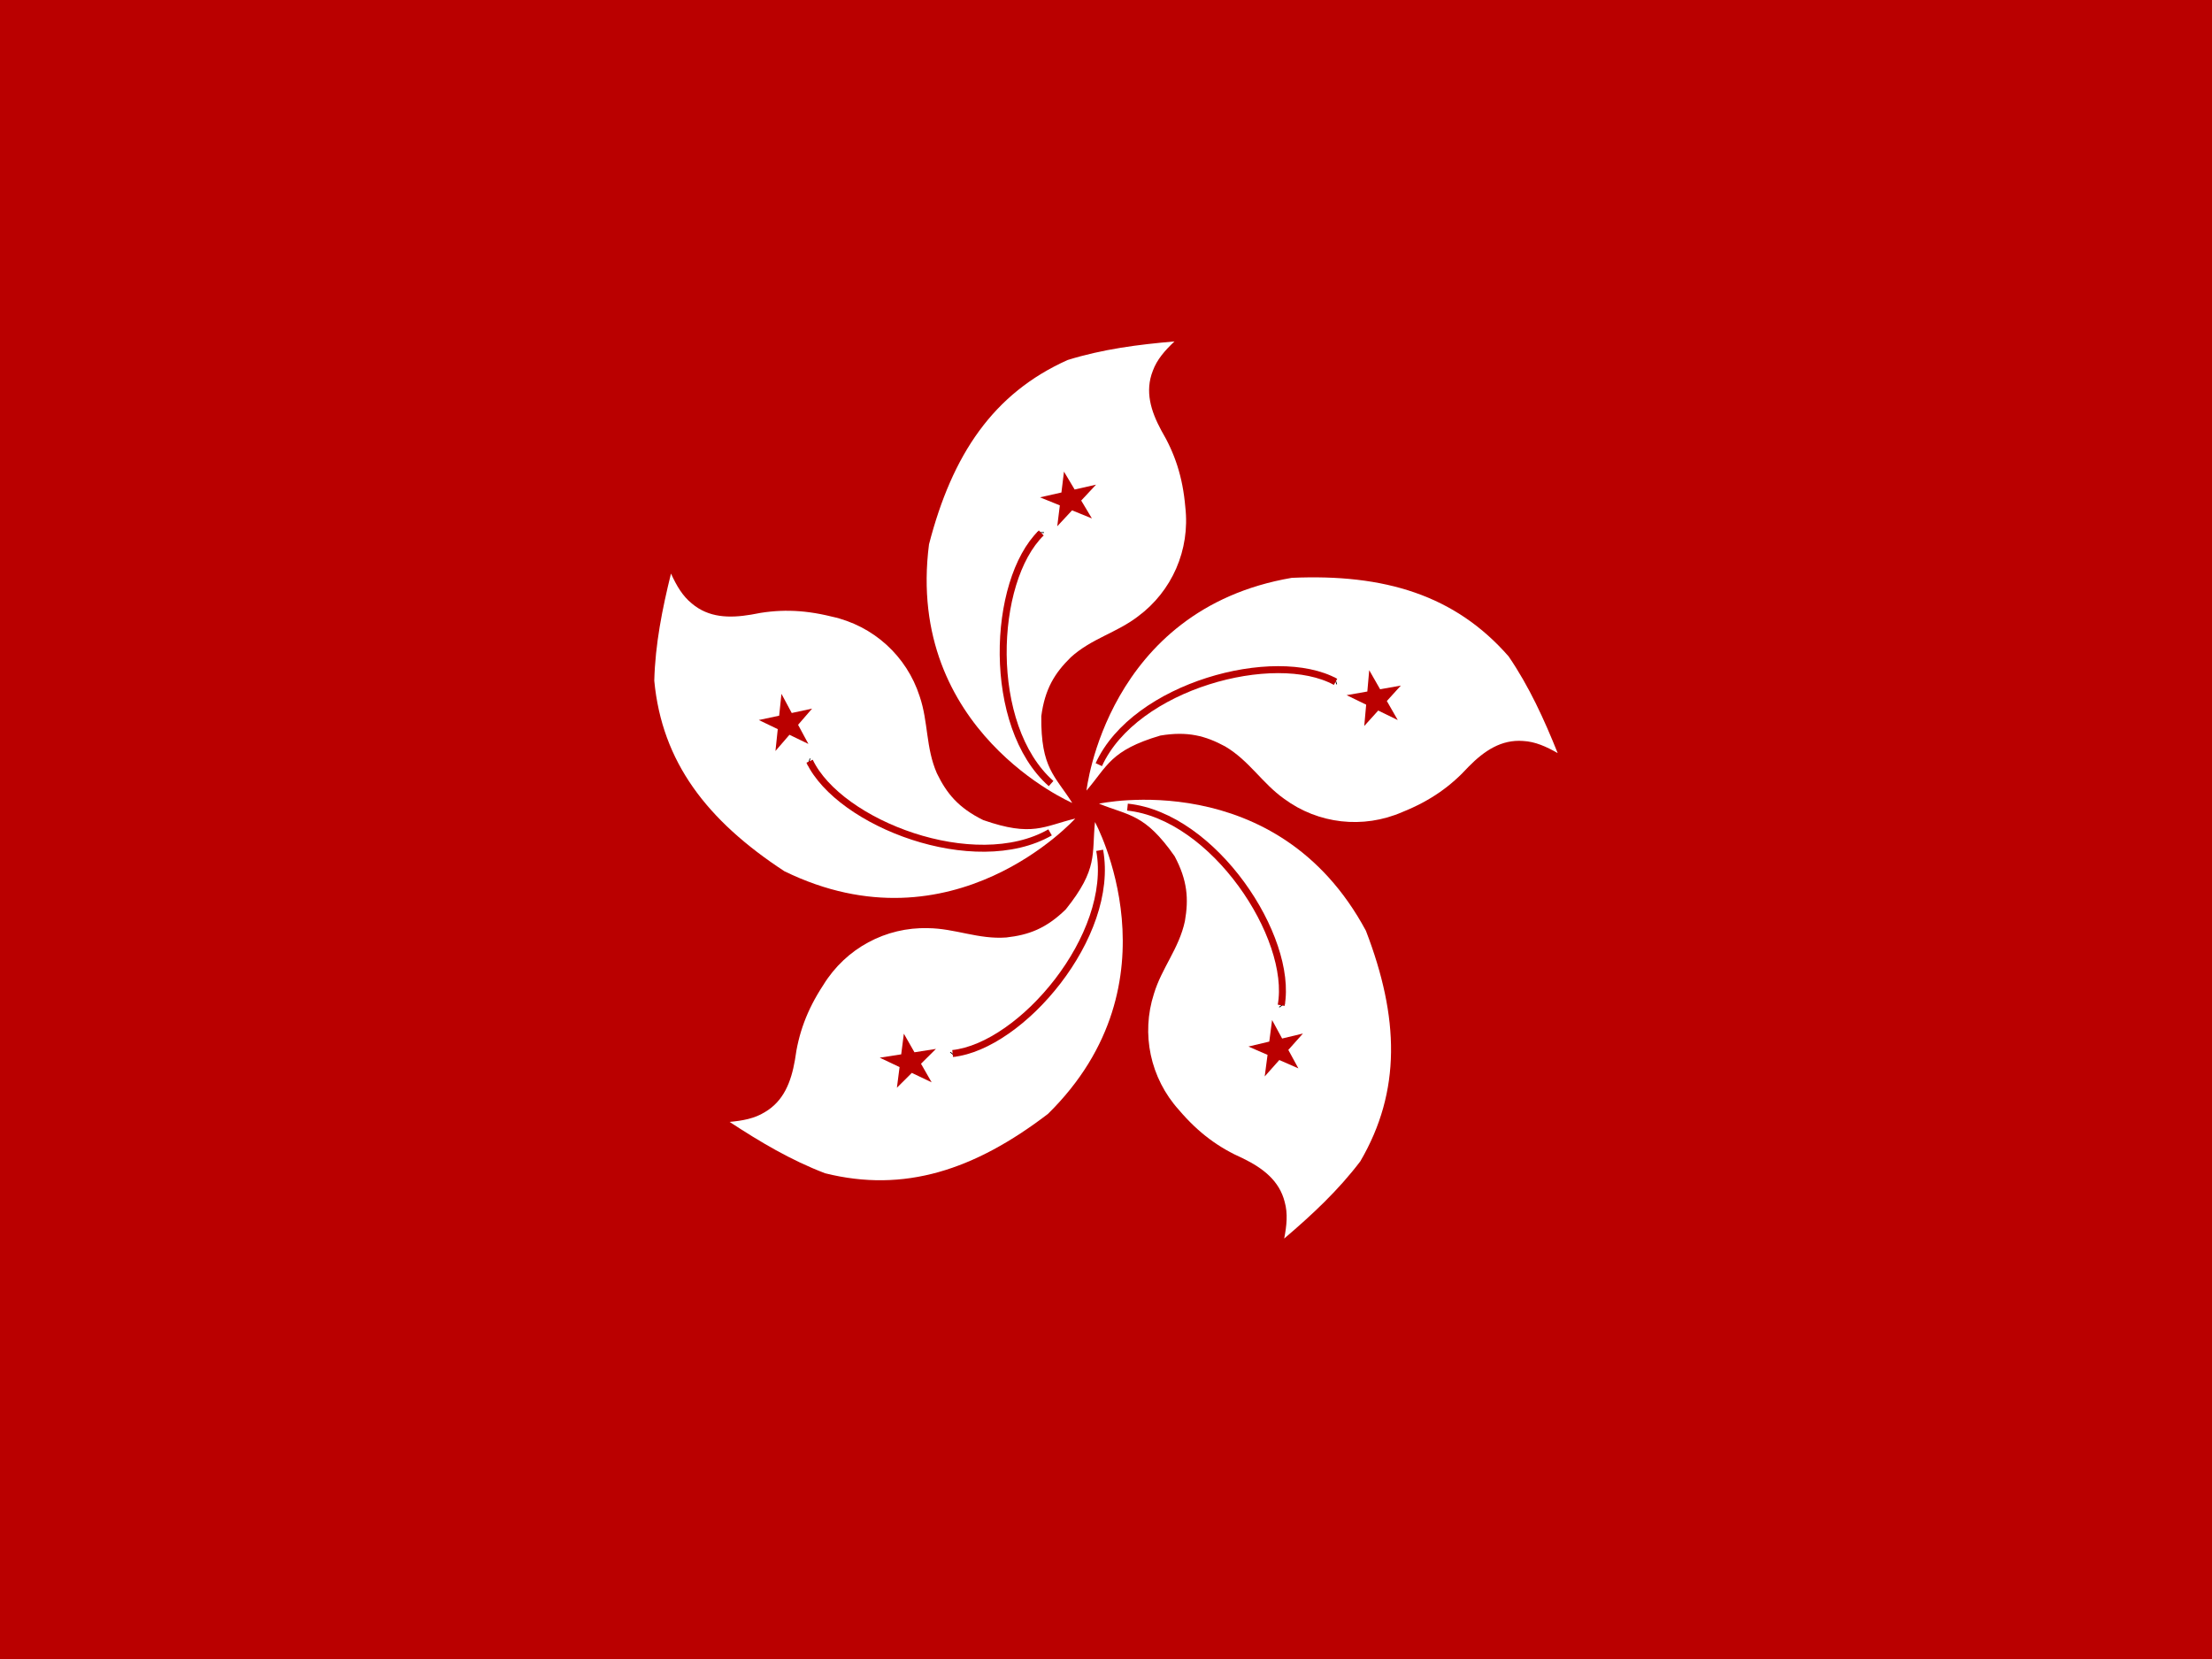
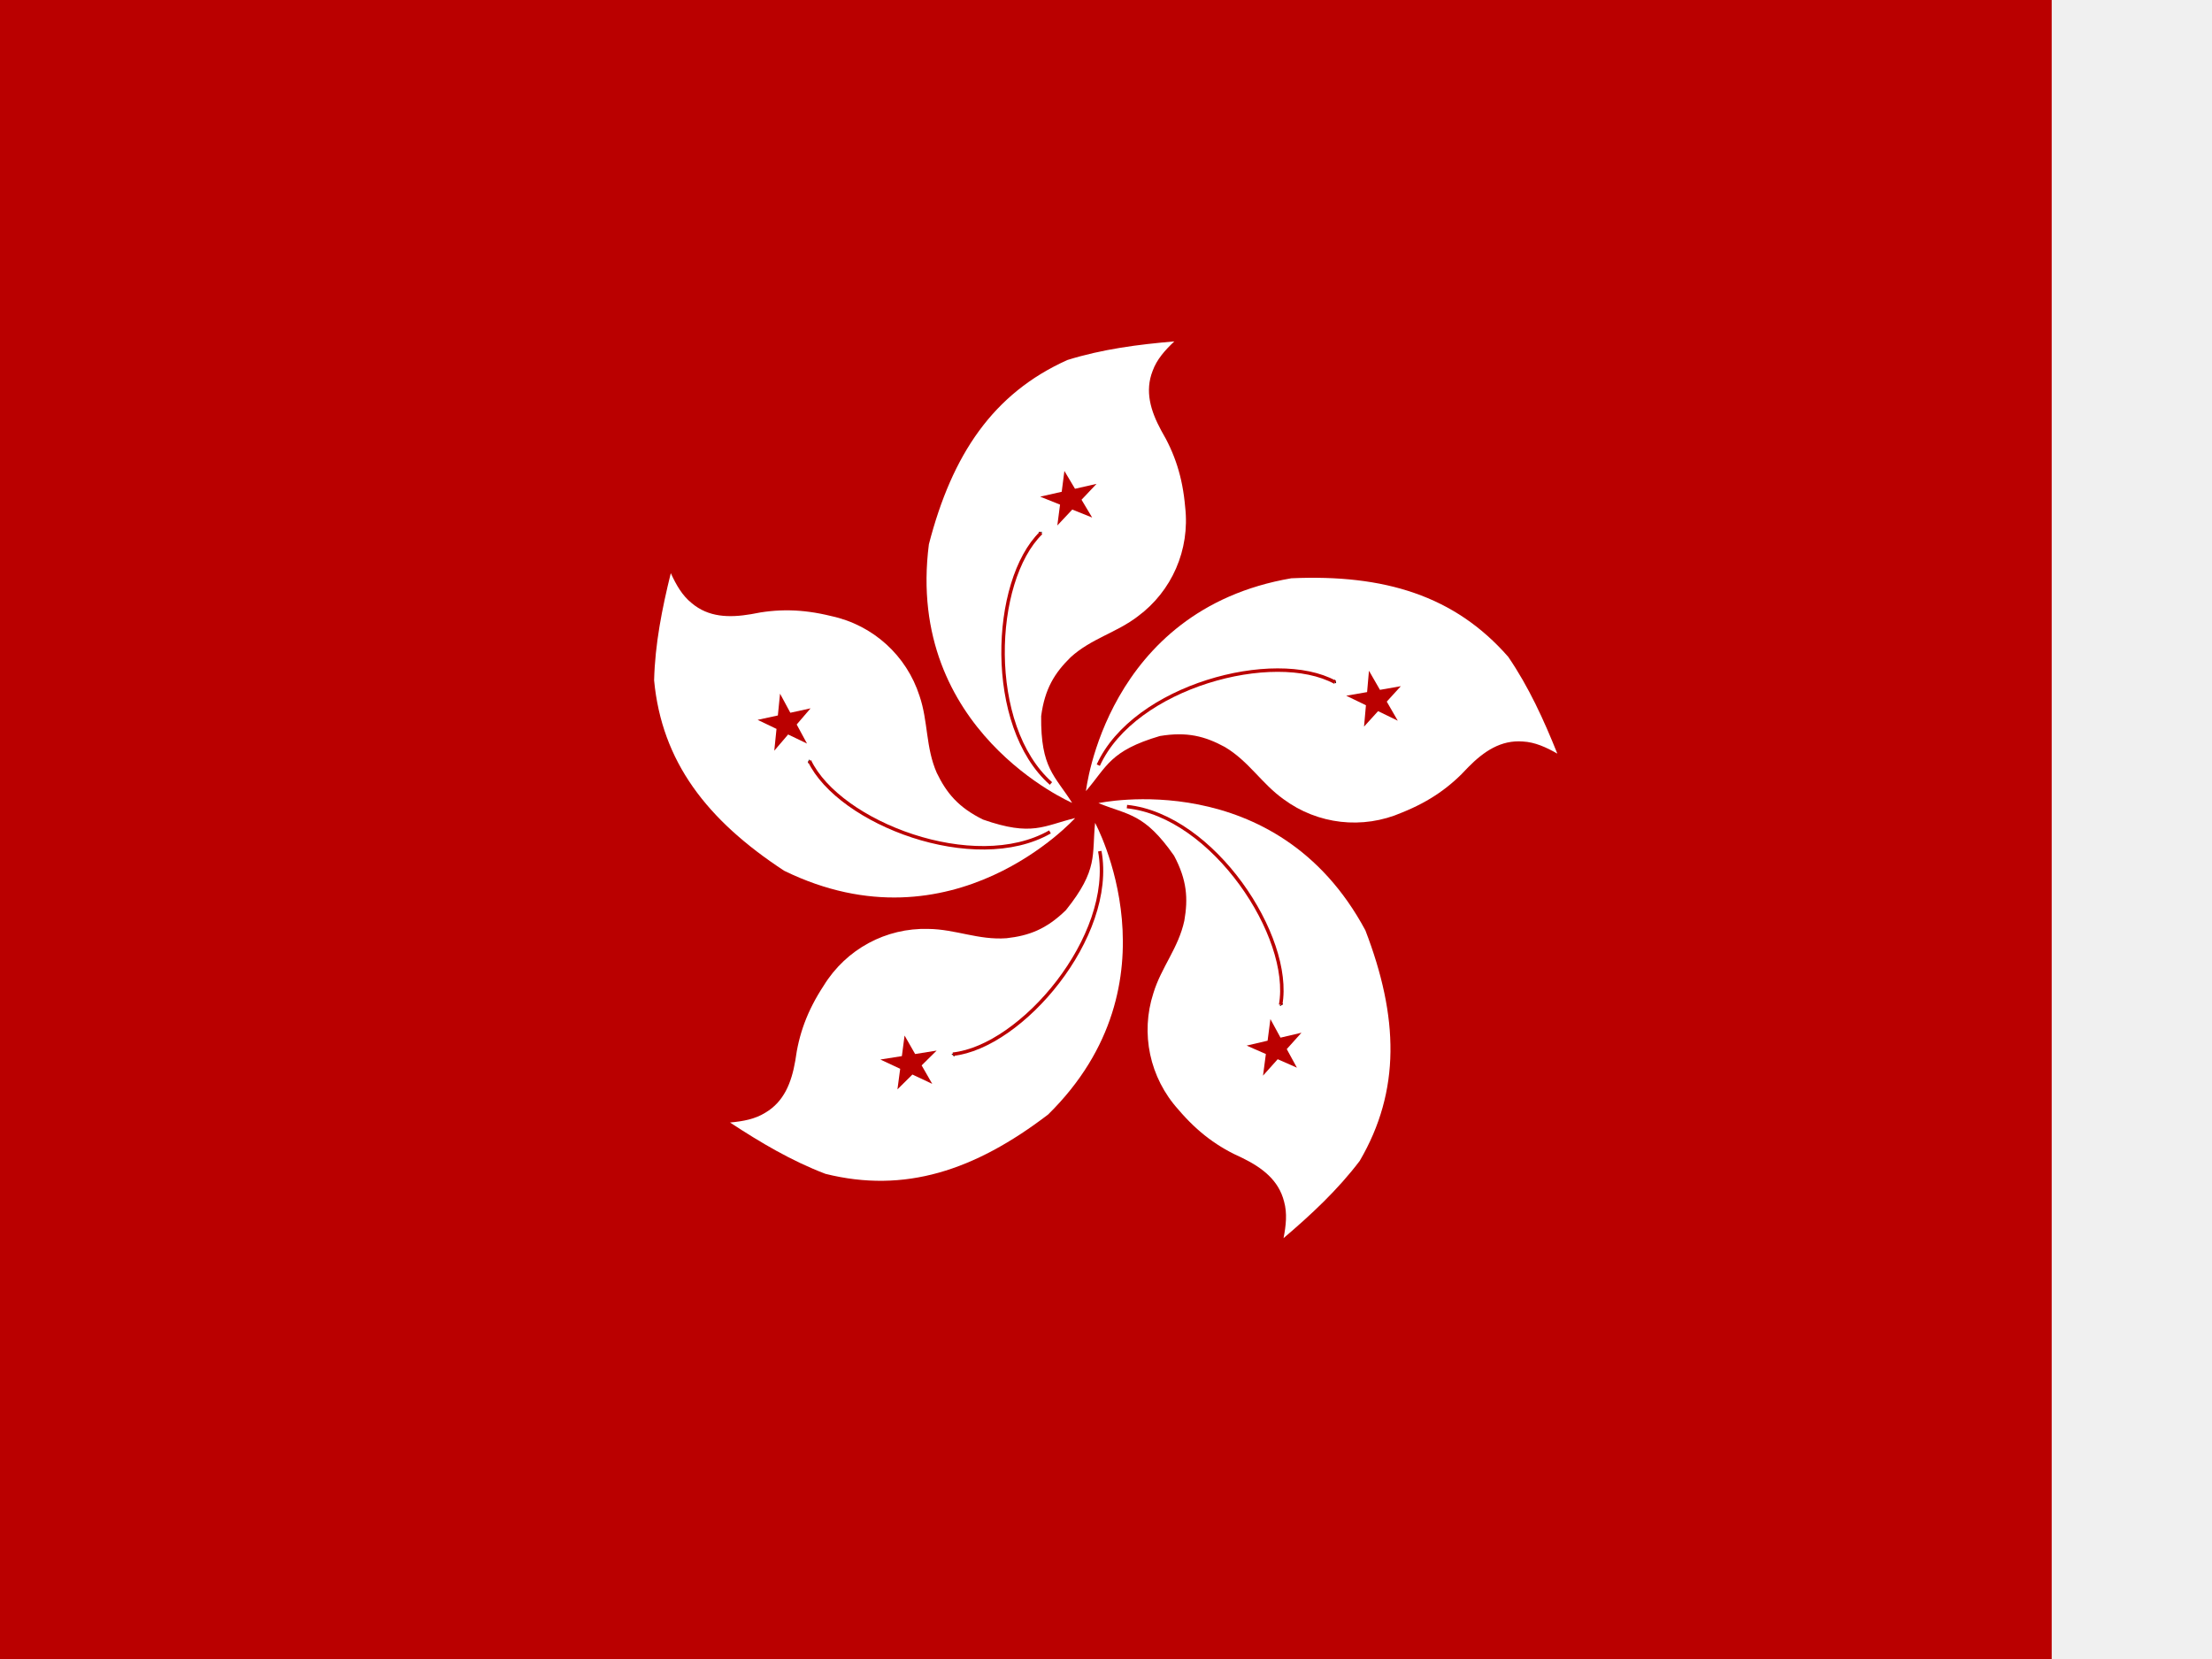
- <svg xmlns="http://www.w3.org/2000/svg" id="svg378" height="480" width="640" version="1" y="0" x="0">
-   <defs id="defs380">
-     <clipPath id="clipPath3395" clipPathUnits="userSpaceOnUse">
-       <rect id="rect3397" fill-opacity="0.67" height="512" width="682.67" y="0" x="-89.048" />
+ <svg xmlns="http://www.w3.org/2000/svg" height="480" width="640" version="1">
+   <defs>
+     <clipPath id="a">
+       <path fill-opacity=".67" d="M-89.048 0h682.67v512h-682.67z" />
    </clipPath>
  </defs>
-   <g id="flag" clip-path="url(#clipPath3395)" transform="matrix(.9375 0 0 .9375 83.483 0)">
-     <rect id="rect148" fill-rule="evenodd" transform="scale(-1)" height="512" width="731.43" y="-512" x="-618" stroke-width="1pt" fill="#ba0000" />
-     <g id="g694" transform="matrix(.68808 0 0 .68808 -123.29 4.5459)">
-       <g id="g669" transform="translate(6.25 -3.75)">
-         <path id="path573" d="m524.45 357.28s-75.02-32.301-64.255-116c10.421-40.29 28.828-67.727 62.17-82.661 15.629-4.863 31.607-6.947 47.93-8.336-4.284 4.052-7.872 8.104-9.724 13.198-3.59 9.146-0.927 17.945 3.819 26.743 6.02 10.188 9.607 20.723 10.766 34.384 2.199 19.218-6.02 37.743-21.186 48.973-9.61 7.409-20.954 9.956-30.217 18.407-7.177 7.063-11.576 14.126-13.197 26.396-0.232 23.386 6.137 26.629 13.894 38.9z" fill-rule="evenodd" fill="#fff" />
-         <path id="path574" d="m510.21 236.18v-0.347" fill-rule="evenodd" stroke="#000" stroke-width="2.345pt" fill="#ba0000" />
-         <path id="path575" d="m514.95 348.59c-29.18-25.82-26.63-90.76-4.4-112.41" stroke="#ba0000" stroke-width="2.345pt" fill="none" />
-         <polygon id="polygon638" fill-rule="evenodd" transform="matrix(.13567 -.030684 .026985 .12909 441.38 191.89)" points="569.1 365.81 591.04 433.16 591.04 433.16 533.77 391.48 476.5 433.15 498.45 365.81 441.12 324.21 511.95 324.28 533.78 256.9 555.61 324.28 626.44 324.23" fill="#ba0000" />
+   <g clip-path="url(#a)">
+     <path fill-rule="evenodd" fill="#ba0000" d="M663.167 480.256h-686.081v-480.256h686.081z" />
+     <g>
+       <g>
+         <path d="M310.2 232.289s-48.388-20.834-41.444-74.82c6.722-25.987 18.594-43.684 40.1-53.316 10.081-3.137 20.387-4.481 30.915-5.377-2.763 2.614-5.077 5.227-6.272 8.513-2.316 5.899-.598 11.575 2.463 17.249 3.883 6.571 6.197 13.366 6.944 22.178 1.418 12.396-3.883 24.344-13.665 31.588-6.198 4.779-13.515 6.422-19.49 11.873-4.629 4.556-7.467 9.111-8.512 17.025-.15 15.084 3.958 17.176 8.962 25.09z" fill-rule="evenodd" fill="#fff" />
+         <path d="M301.015 154.179v-.224" fill-rule="evenodd" stroke="#000" stroke-width="NaN" fill="#ba0000" />
+         <path d="M304.073 226.684c-18.821-16.654-17.176-58.54-2.838-72.504" stroke="#ba0000" stroke-width="NaN" fill="none" />
+         <path fill-rule="evenodd" fill="#ba0000" d="M312.92 144.592l3.076 5.151-5.748-2.314-4.331 4.604.787-6.028-5.752-2.306 6.234-1.411.776-6.029 3.067 5.156 6.232-1.421z" />
      </g>
-       <g id="g674" transform="matrix(.29302 .95611 -.95611 .29302 725 -258.13)">
-         <path id="path675" d="m524.45 357.28s-75.02-32.301-64.255-116c10.421-40.29 28.828-67.727 62.17-82.661 15.629-4.863 31.607-6.947 47.93-8.336-4.284 4.052-7.872 8.104-9.724 13.198-3.59 9.146-0.927 17.945 3.819 26.743 6.02 10.188 9.607 20.723 10.766 34.384 2.199 19.218-6.02 37.743-21.186 48.973-9.61 7.409-20.954 9.956-30.217 18.407-7.177 7.063-11.576 14.126-13.197 26.396-0.232 23.386 6.137 26.629 13.894 38.9z" fill-rule="evenodd" fill="#fff" />
-         <path id="path676" d="m510.21 236.18v-0.347" fill-rule="evenodd" stroke="#000" stroke-width="2.345pt" fill="#ba0000" />
-         <path id="path677" d="m514.95 348.59c-29.18-25.82-26.63-90.76-4.4-112.41" stroke="#ba0000" stroke-width="2.345pt" fill="none" />
-         <polygon id="polygon678" fill-rule="evenodd" transform="matrix(.13567 -.030684 .026985 .12909 441.38 191.89)" points="569.1 365.81 591.04 433.16 591.04 433.16 533.77 391.48 476.5 433.15 498.45 365.81 441.12 324.21 511.95 324.28 533.78 256.9 555.61 324.28 626.44 324.23" fill="#ba0000" />
+       <g>
+         <path d="M314.203 228.88s5.751-52.392 59.428-61.569c26.828-1.185 47.236 4.986 62.752 22.736 5.954 8.724 10.26 18.189 14.202 27.997-3.31-1.877-6.488-3.325-9.981-3.505-6.322-.486-11.247 2.82-15.779 7.411-5.148 5.64-10.97 9.844-19.18 13.141-11.442 4.989-24.425 3.419-34.22-3.816-6.388-4.529-10.103-11.047-17.068-15.165-5.714-3.093-10.904-4.473-18.781-3.154-14.473 4.277-15.27 8.819-21.375 15.925z" fill-rule="evenodd" fill="#fff" />
+         <path d="M386.231 197.206l.214-.066" fill-rule="evenodd" stroke="#000" stroke-width="NaN" fill="#ba0000" />
+         <path d="M317.77 221.376c10.416-22.884 50.966-33.584 68.525-23.96" stroke="#ba0000" stroke-width="NaN" fill="none" />
+         <path fill-rule="evenodd" fill="#ba0000" d="M398.723 205.755l-4.064 4.473.549-6.176-5.702-2.759 6.038-1.049.54-6.177 3.182 5.528 6.036-1.06-4.071 4.465 3.191 5.523z" />
      </g>
-       <g id="g679" transform="matrix(-.81354 .5815 -.5815 -.81354 1177.1 339.55)">
-         <path id="path680" d="m524.45 357.28s-75.02-32.301-64.255-116c10.421-40.29 28.828-67.727 62.17-82.661 15.629-4.863 31.607-6.947 47.93-8.336-4.284 4.052-7.872 8.104-9.724 13.198-3.59 9.146-0.927 17.945 3.819 26.743 6.02 10.188 9.607 20.723 10.766 34.384 2.199 19.218-6.02 37.743-21.186 48.973-9.61 7.409-20.954 9.956-30.217 18.407-7.177 7.063-11.576 14.126-13.197 26.396-0.232 23.386 6.137 26.629 13.894 38.9z" fill-rule="evenodd" fill="#fff" />
-         <path id="path681" d="m510.21 236.18v-0.347" fill-rule="evenodd" stroke="#000" stroke-width="2.345pt" fill="#ba0000" />
-         <path id="path682" d="m514.95 348.59c-29.18-25.82-26.63-90.76-4.4-112.41" stroke="#ba0000" stroke-width="2.345pt" fill="none" />
-         <polygon id="polygon683" fill-rule="evenodd" transform="matrix(.13567 -.030684 .026985 .12909 441.38 191.89)" points="569.1 365.81 591.04 433.16 591.04 433.16 533.77 391.48 476.5 433.15 498.45 365.81 441.12 324.21 511.95 324.28 533.78 256.9 555.61 324.28 626.44 324.23" fill="#ba0000" />
+       <g>
+         <path d="M317.812 232.369s51.498-11.174 77.234 36.804c9.638 25.06 10.263 46.367-1.641 66.711-6.382 8.414-13.989 15.5-22.037 22.35.73-3.734 1.094-7.207.156-10.575-1.545-6.148-6.243-9.769-12.034-12.608-6.981-3.091-12.815-7.277-18.546-14.014-8.361-9.265-10.993-22.073-7.242-33.656 2.267-7.493 7.267-13.085 8.961-20.995 1.119-6.399.78-11.757-2.97-18.807-8.648-12.365-13.208-11.679-21.882-15.212z" fill-rule="evenodd" fill="#fff" />
+         <path d="M370.7 290.606l.13.182" fill-rule="evenodd" stroke="#000" stroke-width="NaN" fill="#ba0000" />
+         <path d="M326.058 233.369c25.002 2.613 48.016 37.663 44.464 57.365" stroke="#ba0000" stroke-width="NaN" fill="none" />
+         <path fill-rule="evenodd" fill="#ba0000" d="M366.253 304.96l-5.559-2.436 6.062-1.42.811-6.254 2.925 5.376 6.061-1.428-4.254 4.742 2.935 5.371-5.555-2.445-4.247 4.749z" />
      </g>
-       <g id="g684" transform="matrix(-.78657 -.6175 .6175 -.78657 732.78 966.96)">
-         <path id="path685" d="m524.45 357.28s-75.02-32.301-64.255-116c10.421-40.29 28.828-67.727 62.17-82.661 15.629-4.863 31.607-6.947 47.93-8.336-4.284 4.052-7.872 8.104-9.724 13.198-3.59 9.146-0.927 17.945 3.819 26.743 6.02 10.188 9.607 20.723 10.766 34.384 2.199 19.218-6.02 37.743-21.186 48.973-9.61 7.409-20.954 9.956-30.217 18.407-7.177 7.063-11.576 14.126-13.197 26.396-0.232 23.386 6.137 26.629 13.894 38.9z" fill-rule="evenodd" fill="#fff" />
-         <path id="path686" d="m510.21 236.18v-0.347" fill-rule="evenodd" stroke="#000" stroke-width="2.345pt" fill="#ba0000" />
-         <path id="path687" d="m514.95 348.59c-29.18-25.82-26.63-90.76-4.4-112.41" stroke="#ba0000" stroke-width="2.345pt" fill="none" />
-         <polygon id="polygon688" fill-rule="evenodd" transform="matrix(.13567 -.030684 .026985 .12909 441.38 191.89)" points="569.1 365.81 591.04 433.16 591.04 433.16 533.77 391.48 476.5 433.15 498.45 365.81 441.12 324.21 511.95 324.28 533.78 256.9 555.61 324.28 626.44 324.23" fill="#ba0000" />
+       <g>
+         <path d="M316.843 238.079s25.179 46.235-13.591 84.385c-21.319 16.279-41.571 22.864-64.419 17.165-9.859-3.755-18.79-9.057-27.618-14.85 3.785-.349 7.216-.976 10.183-2.821 5.46-3.208 7.612-8.729 8.707-15.079 1.003-7.561 3.377-14.33 8.226-21.718 6.534-10.619 18.074-16.74 30.233-16.397 7.821.068 14.586 3.292 22.646 2.694 6.45-.724 11.491-2.555 17.196-8.13 9.425-11.764 7.487-15.943 8.438-25.252z" fill-rule="evenodd" fill="#fff" />
+         <path d="M275.865 305.144l-.138.176" fill-rule="evenodd" stroke="#000" stroke-width="NaN" fill="#ba0000" />
+         <path d="M318.201 246.266c4.518 24.704-22.621 56.614-42.508 58.743" stroke="#ba0000" stroke-width="NaN" fill="none" />
+         <path fill-rule="evenodd" fill="#ba0000" d="M260.939 305.567l.782-5.952 3.055 5.344 6.222-.991-4.337 4.284 3.063 5.34-5.735-2.697-4.329 4.291.792-5.95-5.739-2.688z" />
      </g>
-       <g id="g689" transform="matrix(.32107 -.94705 .94705 .32107 25.287 742.5)">
-         <path id="path690" d="m524.45 357.28s-75.02-32.301-64.255-116c10.421-40.29 28.828-67.727 62.17-82.661 15.629-4.863 31.607-6.947 47.93-8.336-4.284 4.052-7.872 8.104-9.724 13.198-3.59 9.146-0.927 17.945 3.819 26.743 6.02 10.188 9.607 20.723 10.766 34.384 2.199 19.218-6.02 37.743-21.186 48.973-9.61 7.409-20.954 9.956-30.217 18.407-7.177 7.063-11.576 14.126-13.197 26.396-0.232 23.386 6.137 26.629 13.894 38.9z" fill-rule="evenodd" fill="#fff" />
-         <path id="path691" d="m510.21 236.18v-0.347" fill-rule="evenodd" stroke="#000" stroke-width="2.345pt" fill="#ba0000" />
-         <path id="path692" d="m514.95 348.59c-29.18-25.82-26.63-90.76-4.4-112.41" stroke="#ba0000" stroke-width="2.345pt" fill="none" />
-         <polygon id="polygon693" fill-rule="evenodd" transform="matrix(.13567 -.030684 .026985 .12909 441.38 191.89)" points="569.1 365.81 591.04 433.16 591.04 433.16 533.77 391.48 476.5 433.15 498.45 365.81 441.12 324.21 511.95 324.28 533.78 256.9 555.61 324.28 626.44 324.23" fill="#ba0000" />
+       <g>
+         <path d="M311.068 236.693s-35.265 39.151-84.177 15.248c-22.46-14.707-35.414-31.633-37.637-55.097.264-10.556 2.298-20.75 4.828-31.011 1.589 3.456 3.322 6.487 6.051 8.673 4.845 4.087 10.773 4.281 17.131 3.202 7.471-1.569 14.65-1.58 23.237.539 12.197 2.635 21.815 11.491 25.537 23.082 2.538 7.405 1.746 14.864 4.992 22.273 2.83 5.847 6.235 9.997 13.396 13.527 14.241 4.983 17.541 1.762 26.644-.437z" fill-rule="evenodd" fill="#fff" />
+         <path d="M234.128 220.326l-.212-.072" fill-rule="evenodd" stroke="#000" stroke-width="NaN" fill="#ba0000" />
+         <path d="M303.792 240.699c-21.816 12.484-60.967-2.516-69.593-20.58" stroke="#ba0000" stroke-width="NaN" fill="none" />
+         <path fill-rule="evenodd" fill="#ba0000" d="M228.669 206.221l5.855-1.279-4.017 4.68 2.985 5.514-5.459-2.627-4.01 4.686.643-6.303-5.463-2.617 5.856-1.269.633-6.304z" />
      </g>
    </g>
  </g>
</svg>
